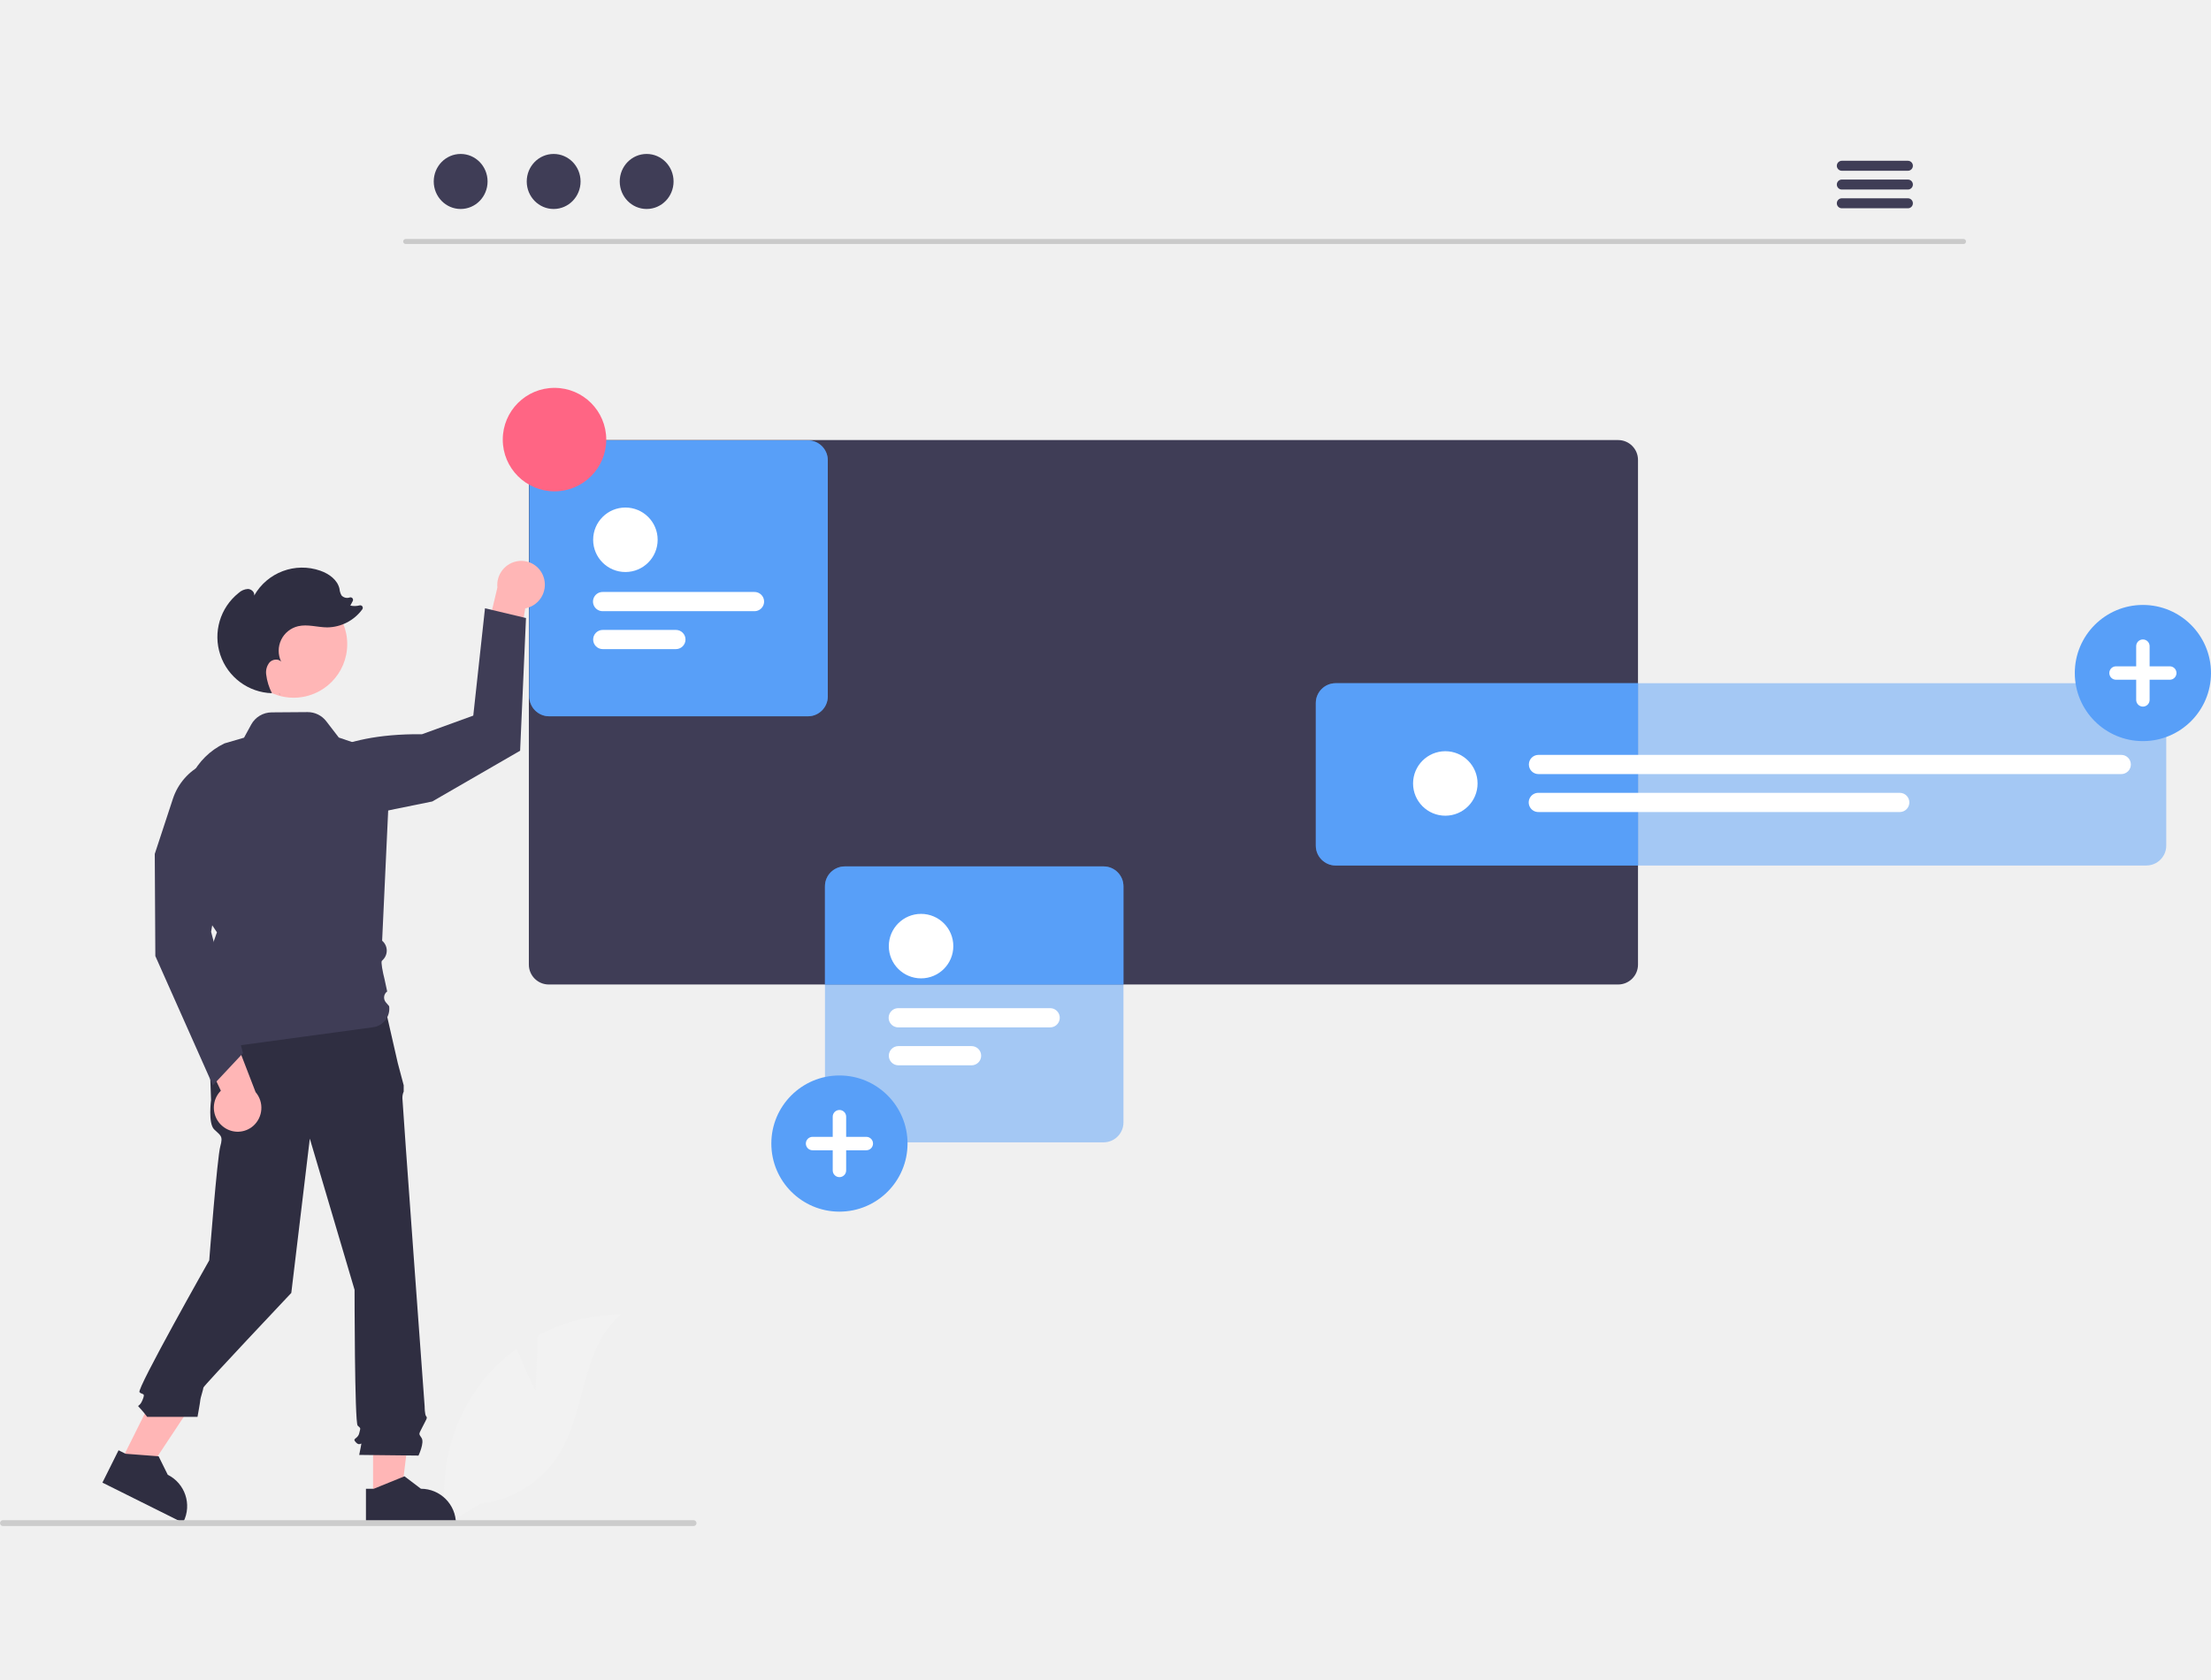
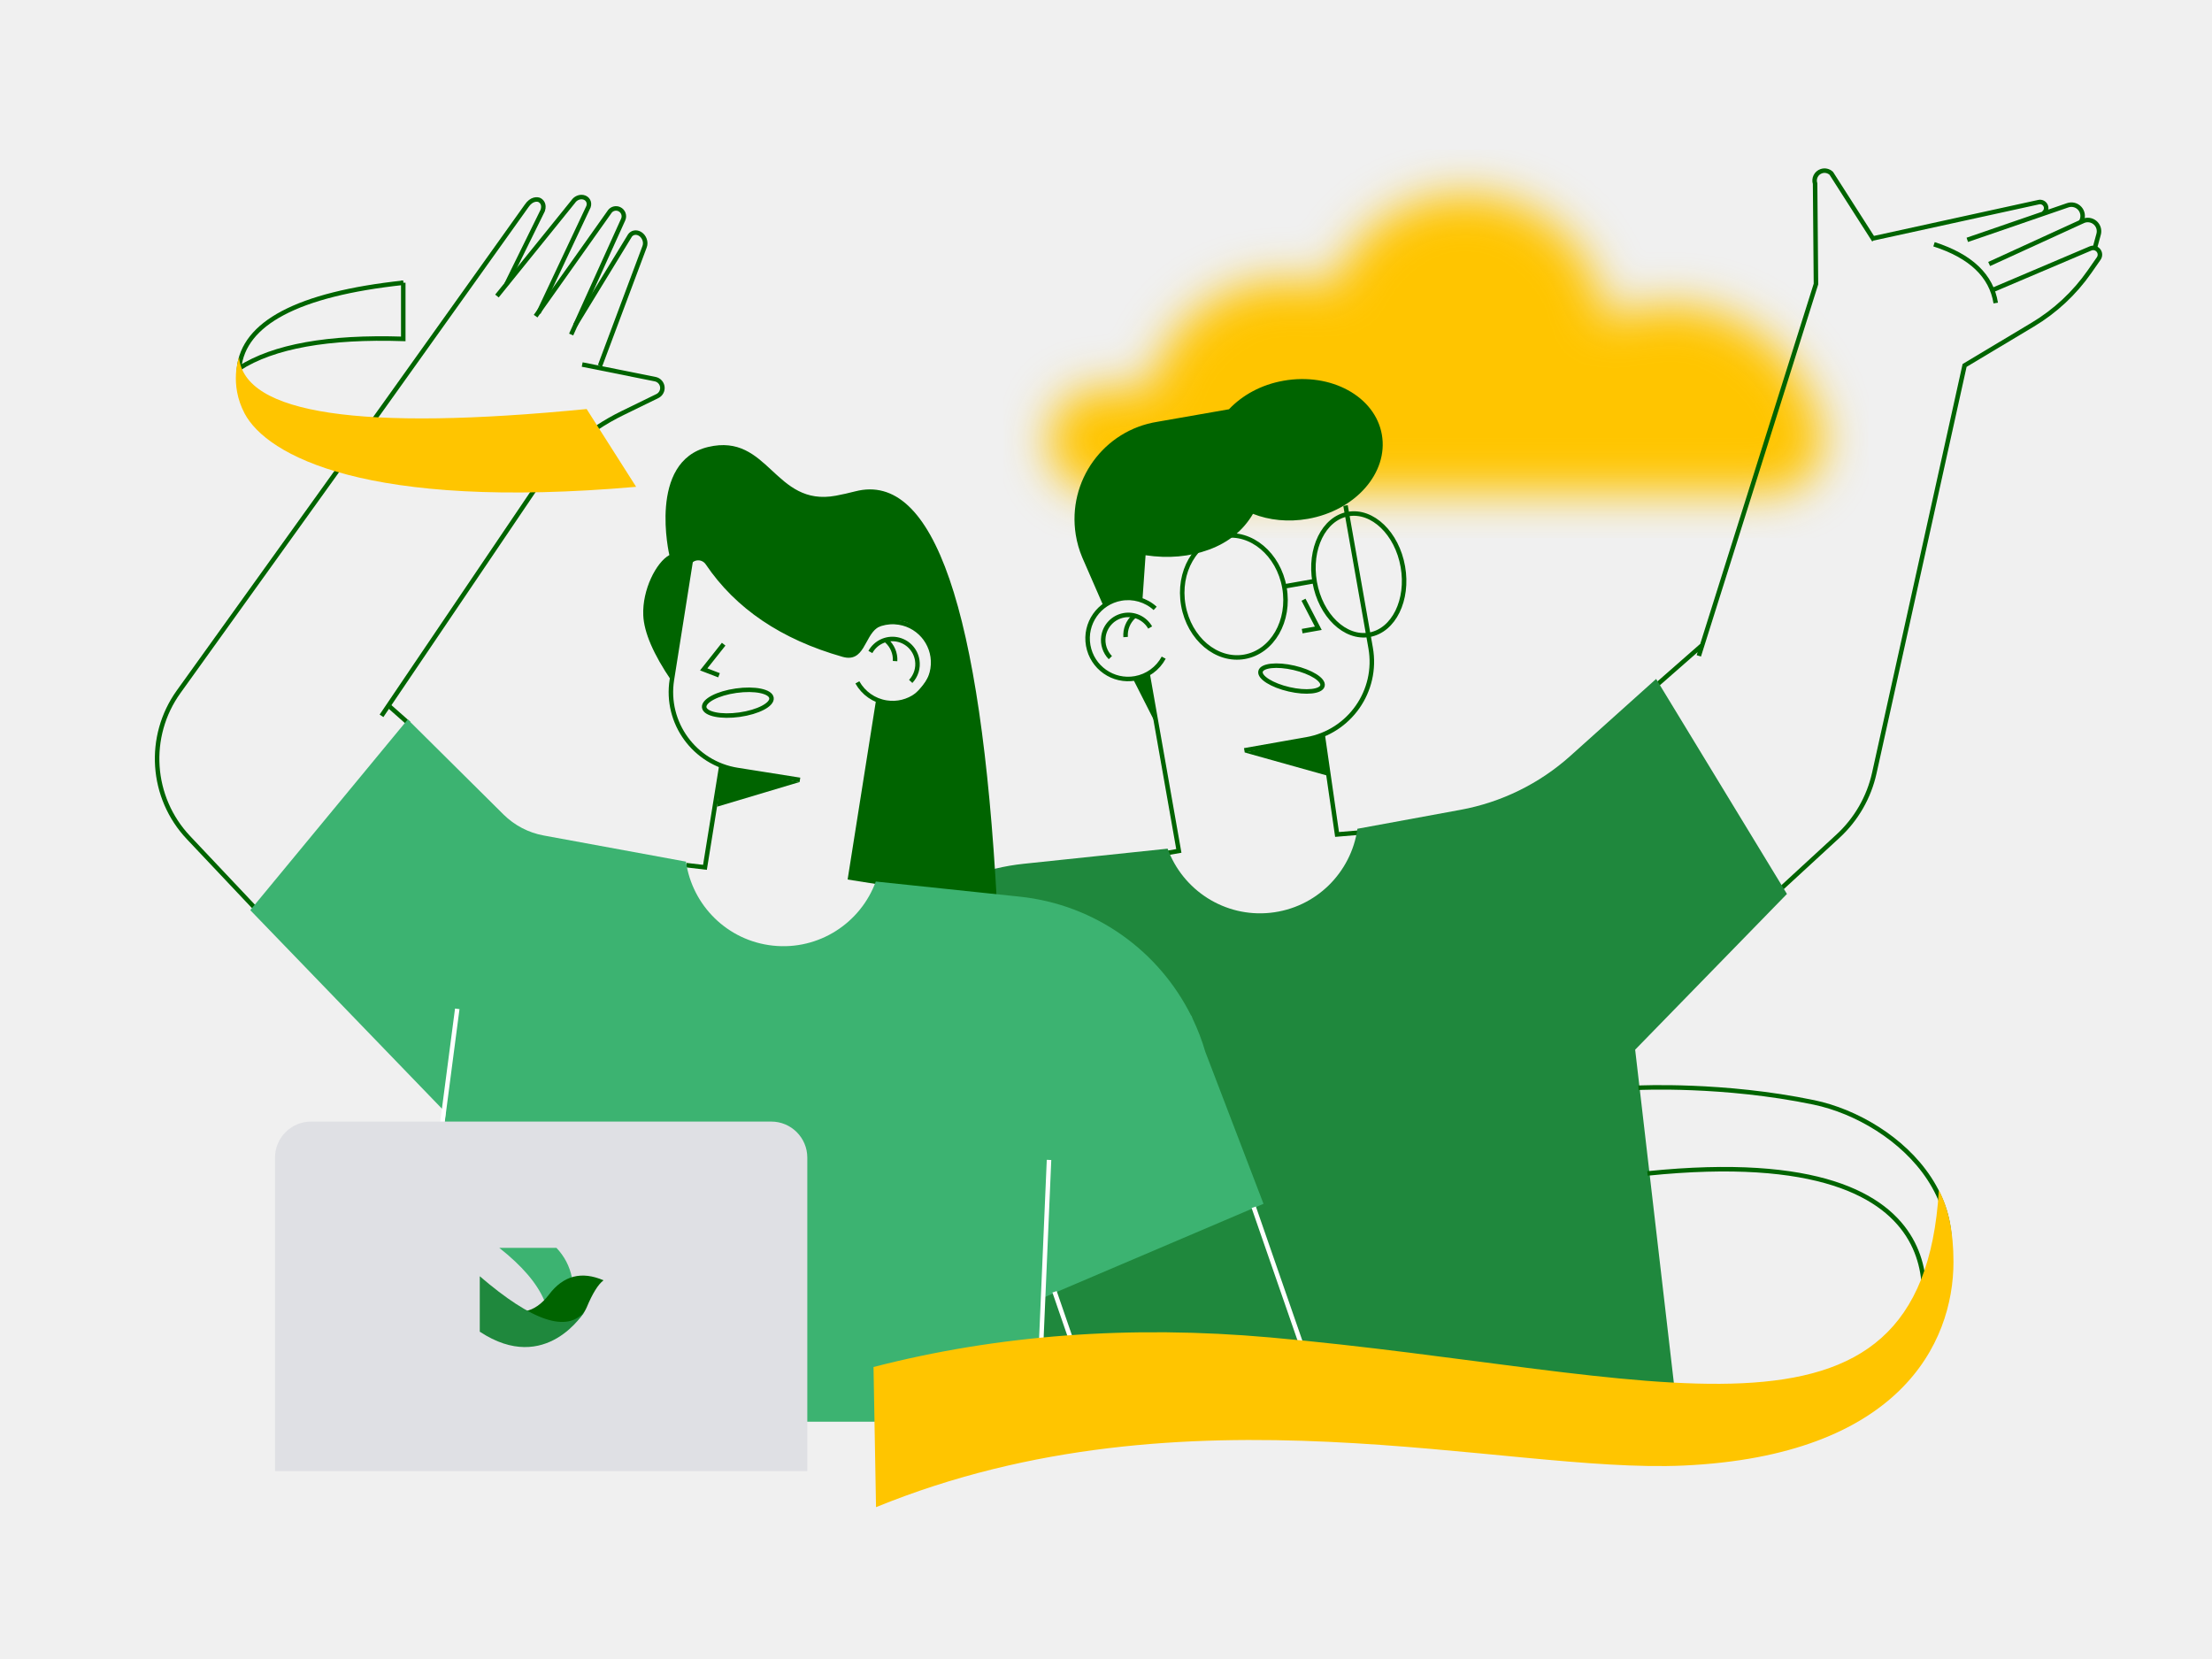
- <svg xmlns="http://www.w3.org/2000/svg" width="500" height="380" viewBox="0 0 897.318 556.975">
-   <path fill="#f2f2f2" d="m217.339 502.047.998-22.434a72.46 72.46 0 0 1 33.795-8.555c-16.231 13.27-14.203 38.85-25.207 56.696a43.58 43.58 0 0 1-31.96 20.14l-13.583 8.317a73.03 73.03 0 0 1 15.393-59.18 70.5 70.5 0 0 1 12.965-12.045c3.253 8.578 7.599 17.06 7.599 17.06" />
-   <path fill="#cacaca" d="M796.921 36.552H164.598a1.016 1.016 0 0 1 0-2.03h632.324a1.016 1.016 0 0 1 0 2.03" />
-   <ellipse cx="186.953" cy="11.169" fill="#3f3d56" rx="10.925" ry="11.169" />
-   <ellipse cx="224.695" cy="11.169" fill="#3f3d56" rx="10.925" ry="11.169" />
-   <ellipse cx="262.437" cy="11.169" fill="#3f3d56" rx="10.925" ry="11.169" />
-   <path fill="#3f3d56" d="M774.304 2.768h-26.81a2.03 2.03 0 0 0 0 4.06h26.81a2.03 2.03 0 0 0 0-4.06m0 7.62h-26.81a2.03 2.03 0 0 0 0 4.06h26.81a2.03 2.03 0 0 0 0-4.06m0 7.61h-26.81a2.03 2.03 0 0 0 0 4.06h26.81a2.03 2.03 0 0 0 0-4.06m-117.591 98.143h-434.01a8.07 8.07 0 0 0-8.07 8.06v204.87a8.08 8.08 0 0 0 8.07 8.07h434.01a8.077 8.077 0 0 0 8.06-8.07v-204.87a8.07 8.07 0 0 0-8.06-8.06" />
-   <path fill="#589ff8" d="M542.073 214.842a8.07 8.07 0 0 0-8.06 8.06v57.87a8.077 8.077 0 0 0 8.06 8.07h122.7v-74Z" />
-   <path fill="#589ff8" d="M871.088 288.837h-329.01a8.076 8.076 0 0 1-8.067-8.066v-57.868a8.075 8.075 0 0 1 8.067-8.066h329.01a8.075 8.075 0 0 1 8.066 8.066v57.868a8.076 8.076 0 0 1-8.066 8.066" opacity=".5" />
-   <circle cx="586.571" cy="255.537" r="13.089" fill="#fff" />
-   <path fill="#fff" d="M860.894 251.734H624.38a3.898 3.898 0 1 1 0-7.796h236.514a3.898 3.898 0 1 1 0 7.796m-89.831 15.401H624.38a3.898 3.898 0 1 1 0-7.795h146.683a3.898 3.898 0 0 1 0 7.795" />
-   <path fill="#ffb6b6" d="m151.406 545.537 11.328-.001 5.389-43.693h-16.719z" />
-   <path fill="#2f2e41" d="M148.517 541.838h3.188l12.449-5.062 6.671 5.061h.001a14.22 14.22 0 0 1 14.217 14.217v.462l-36.526.001Z" />
-   <path fill="#ffb6b6" d="m49.051 530.809 10.139 5.053 24.314-36.701-14.963-7.458z" />
-   <path fill="#2f2e41" d="m48.115 526.21 2.854 1.422 13.4 1.022 3.712 7.507h.001a14.22 14.22 0 0 1 6.382 19.066l-.206.413-32.69-16.292Zm108.31-179.114-72.026 1.88 1.253 35.073s-1.253 9.395 1.252 11.9 3.758 2.505 2.506 6.89-4.491 46.273-4.491 46.273-29.562 52.27-28.31 53.522 2.506 0 1.253 3.132-2.505 1.879-1.252 3.132a46 46 0 0 1 3.131 3.757h20.416s1.142-6.263 1.142-6.889 1.252-4.384 1.252-5.01 35.67-38.418 35.67-38.418l7.515-62.631 18.163 61.378s0 53.863 1.253 55.116 1.252.626.626 3.132-3.132 1.878-1.253 3.757 2.505-1.252 1.88 1.88l-.627 3.13 24.062.27s2.506-5.28 1.253-7.159-1.178-1.366.35-4.44 2.155-3.702 1.529-4.328-.626-3.958-.626-3.958-9.031-123.183-9.031-125.062a6.25 6.25 0 0 1 .52-2.818v-2.55l-2.4-9.038Z" />
-   <path fill="#589ff8" d="M869.68 238.348a27.638 27.638 0 1 1 27.638-27.638 27.64 27.64 0 0 1-27.638 27.638" />
-   <path fill="#fff" d="M880.586 207.984h-8.18v-8.18a2.726 2.726 0 0 0-5.452 0v8.18h-8.179a2.726 2.726 0 1 0 0 5.452h8.18v8.18a2.726 2.726 0 0 0 5.452 0v-8.18h8.179a2.726 2.726 0 1 0 0-5.452" />
-   <path fill="#589ff8" d="M447.883 289.212h-105.01a8.08 8.08 0 0 0-8.07 8.07v39.86h121.14v-39.86a8.077 8.077 0 0 0-8.06-8.07" />
-   <path fill="#589ff8" d="M447.88 401.212H342.87a8.076 8.076 0 0 1-8.067-8.067v-95.867a8.075 8.075 0 0 1 8.067-8.067h105.01a8.075 8.075 0 0 1 8.066 8.067v95.867a8.076 8.076 0 0 1-8.066 8.067" opacity=".5" />
-   <circle cx="373.808" cy="321.563" r="13.089" fill="#fff" />
-   <path fill="#fff" d="M426.131 354.547h-61.514a3.898 3.898 0 1 1 0-7.795h61.514a3.898 3.898 0 1 1 0 7.795M394.3 369.95h-29.683a3.898 3.898 0 0 1 0-7.797H394.3a3.898 3.898 0 0 1 0 7.796" />
-   <path fill="#589ff8" d="M340.68 429.348a27.638 27.638 0 1 1 27.638-27.638 27.64 27.64 0 0 1-27.638 27.638" />
-   <path fill="#fff" d="M351.586 398.984h-8.18v-8.18a2.726 2.726 0 1 0-5.452 0v8.18h-8.179a2.726 2.726 0 1 0 0 5.452h8.18v8.18a2.726 2.726 0 1 0 5.452 0v-8.18h8.179a2.726 2.726 0 1 0 0-5.452" />
-   <path fill="#589ff8" d="M327.887 228.266h-105.01a8.076 8.076 0 0 1-8.067-8.066v-95.867a8.075 8.075 0 0 1 8.067-8.067h105.01a8.075 8.075 0 0 1 8.066 8.067V220.2a8.076 8.076 0 0 1-8.066 8.066" />
-   <circle cx="253.816" cy="156.618" r="13.089" fill="#589ff8" />
-   <path fill="#589ff8" d="M306.139 185.602h-61.514a3.898 3.898 0 1 1 0-7.795h61.514a3.898 3.898 0 1 1 0 7.795m-31.831 15.402h-29.683a3.898 3.898 0 1 1 0-7.796h29.683a3.898 3.898 0 1 1 0 7.796" />
-   <path fill="#589ff8" d="M327.887 228.266h-105.01a8.076 8.076 0 0 1-8.067-8.066v-95.867a8.075 8.075 0 0 1 8.067-8.067h105.01a8.075 8.075 0 0 1 8.066 8.067V220.2a8.076 8.076 0 0 1-8.066 8.066" opacity=".5" />
-   <circle cx="253.816" cy="156.618" r="13.089" fill="#fff" />
-   <path fill="#fff" d="M306.139 185.602h-61.514a3.898 3.898 0 1 1 0-7.795h61.514a3.898 3.898 0 1 1 0 7.795m-31.831 15.402h-29.683a3.898 3.898 0 1 1 0-7.796h29.683a3.898 3.898 0 1 1 0 7.796" />
-   <circle cx="225.043" cy="115.951" r="21" fill="#ff6584" />
-   <path fill="#ccc" d="M282.67 555.785a1.186 1.186 0 0 1-1.19 1.19H1.19a1.19 1.19 0 0 1 0-2.38h280.29a1.187 1.187 0 0 1 1.19 1.19" />
-   <path fill="#ffb6b6" d="M220.555 171.576a9.77 9.77 0 0 1-5.759 12.435 9.6 9.6 0 0 1-1.635.451l-5.547 33.96-13.01-12.013 7.262-30.407a9.806 9.806 0 0 1 8.59-10.76 9.55 9.55 0 0 1 10.099 6.334" />
-   <path fill="#3f3d56" d="M124.54 248.524s10.098-13.341 46.74-12.976l20.797-7.556 4.753-43.57 16.636 3.96-2.377 53.87-35.648 20.596-46.739 9.506Z" />
-   <circle cx="119.175" cy="198.983" r="21.747" fill="#ffb6b6" data-name="ab6171fa-7d69-4734-b81c-8dff60f9761b" />
-   <path fill="#3f3d56" d="M82.367 363.878a.4.4 0 0 1-.114-.016c-.401-.112-.719-.2.73-12.73l1.564-9.903-1.526-8.744-2.568-2.568 4.127-4.127 3.463-9.838-5.993-8.88-6.875-36.317a28.97 28.97 0 0 1 15.91-31.478l7.958-2.325 2.896-5.31a9.52 9.52 0 0 1 8.286-4.962l14.573-.11a9.52 9.52 0 0 1 7.617 3.716l5.084 6.609 21.082 7.161-3.495 75.322a5.233 5.233 0 0 1 .359 7.695c-.22.221-.393.401-.5.52-.356.505.31 4.275 1.134 7.475l1.056 4.902a3.013 3.013 0 0 0-.548 4.398l1.347 1.59a7.6 7.6 0 0 1-6.508 8.536c-19.267 2.622-68.958 9.384-69.059 9.384" />
-   <path fill="#2f2e41" d="M113.612 219.665q-.14-.307-.278-.615c.036 0 .07.006.106.007Zm-16.789-41.441a6.05 6.05 0 0 1 3.792-1.64c1.406.046 2.832 1.316 2.54 2.693a22.35 22.35 0 0 1 26.896-10.085c3.495 1.233 6.922 3.7 7.725 7.318a6.6 6.6 0 0 0 .83 2.702 3.08 3.08 0 0 0 3.283.832l.034-.01a1.028 1.028 0 0 1 1.242 1.45l-.989 1.844a7.9 7.9 0 0 0 3.776-.08 1.027 1.027 0 0 1 1.09 1.598 17.9 17.9 0 0 1-14.269 7.334c-3.951-.024-7.943-1.386-11.789-.477a10.24 10.24 0 0 0-6.887 14.375c-1.182-1.292-3.466-.986-4.674.28a6.4 6.4 0 0 0-1.4 4.906 22.8 22.8 0 0 0 2.337 7.638 22.836 22.836 0 0 1-13.537-40.678" />
-   <path fill="#ffb6b6" d="M90.84 395.068a9.77 9.77 0 0 1-2.303-13.509 9.6 9.6 0 0 1 1.092-1.298l-14.675-31.123 17.527 2.525 11.249 29.167a9.806 9.806 0 0 1-.98 13.733 9.55 9.55 0 0 1-11.91.505" />
-   <path fill="#3f3d56" d="m86.395 378.074-23.352-52.483-.234-41.452 7.361-22.39a23.925 23.925 0 0 1 30.828-15.04l.162.058.068.158c.272.635 6.446 15.907-11.867 47.323l-3.686 21.496 12.933 49.274Z" />
+ <svg xmlns="http://www.w3.org/2000/svg" viewBox="0 0 400 300" fill="none">
+   <g filter="url(#a)">
+     <path fill-rule="evenodd" clip-rule="evenodd" d="M264.96 35.227c-11.17 0-20.644 7.042-23.961 16.798a26.122 26.122 0 0 0-8.181-1.303c-12.275 0-22.503 8.42-24.761 19.572h-8.987a9.378 9.378 0 0 0-9.378 9.38 9.378 9.378 0 0 0 9.378 9.378h121.202a9.378 9.378 0 0 0 9.343-10.196l.035.002a21.56 21.56 0 0 0-.073-.363 9.267 9.267 0 0 0-.509-2.083c-3.672-13.034-15.296-21.205-27.027-21.205-4.206 0-8.225 1.012-11.911 2.854-.866-12.751-11.804-22.834-25.17-22.834Z" fill="#FFC500" />
+   </g>
+   <path d="m297.916 125.342 9.765-8.563M307.201 118.603l21.182-67.241-.155-18.15a1.795 1.795 0 0 1 1.145-2.264 1.787 1.787 0 0 1 1.789.403l7.731 12.096M338.81 43.089l29.854-6.538a1.109 1.109 0 0 1 .836 2.018M355.75 43.373l18.16-6.254a2.037 2.037 0 0 1 2.5 2.806l-.132.276" stroke="#006400" stroke-width=".815" />
+   <path d="m359.703 47.74 16.983-7.773a2.037 2.037 0 0 1 2.813 2.39l-.745 2.722" stroke="#006400" stroke-width=".815" />
+   <path d="m360.319 52.453 17.715-7.527a1.222 1.222 0 0 1 1.48 1.824l-1.668 2.39a33.467 33.467 0 0 1-10.254 9.56l-12.331 7.383-16.325 73.702a21.996 21.996 0 0 1-6.577 11.426l-19.242 17.716" stroke="#006400" stroke-width=".815" />
+   <path d="M349.732 44.17c6.647 2.142 10.368 5.685 11.162 10.628M247.635 114.787c-4.402.776-8.833-3.482-9.896-9.511-1.063-6.03 1.644-11.546 6.046-12.322 4.402-.776 8.833 3.482 9.896 9.511 1.063 6.029-1.644 11.546-6.046 12.322ZM225.049 118.769c-5.048.89-10.001-3.276-11.064-9.305-1.063-6.029 2.166-11.638 7.214-12.528 5.047-.89 10.001 3.276 11.064 9.305 1.063 6.029-2.167 11.638-7.214 12.528ZM235.716 108.449l2.677 5.162-2.92.515M237.498 105.117l-5.062.893M210.433 118.924a7.293 7.293 0 0 1-5.173 3.748c-3.978.702-7.774-1.962-8.477-5.95-.703-3.987 1.952-7.788 5.931-8.49a7.297 7.297 0 0 1 6.175 1.782" stroke="#006400" stroke-width=".815" />
+   <path d="M200.786 118.922a4.56 4.56 0 0 1-1.246-3.814 4.546 4.546 0 0 1 8.445-1.634" stroke="#006400" stroke-width=".815" />
+   <path d="M203.547 115.197a4.548 4.548 0 0 1 1.491-3.721M239.199 132.985l2.583 17.91 4.745-.395M207.555 122.025l5.615 31.847-2.726.48" stroke="#006400" stroke-width=".815" />
+   <path d="m225.021 135.686 11.269-1.987c7.755-1.368 12.933-8.763 11.566-16.518l-4.544-25.765" stroke="#006400" stroke-width=".815" />
+   <path fill-rule="evenodd" clip-rule="evenodd" d="M232.106 68.846c-4.068.717-7.458 2.623-9.865 5.16l-12.946 2.265c-9.704 1.545-16.316 10.682-14.767 20.408.226 1.42.622 2.807 1.181 4.132l3.833 8.786c2.283-1.476 4.631-1.823 7.044-1.041l.57-8.149c4.124.614 7.945.276 11.465-1.015 3.52-1.292 6.173-3.45 7.961-6.473 2.91 1.152 6.364 1.532 9.928.904 8.602-1.517 14.59-8.338 13.374-15.235-1.216-6.897-9.176-11.259-17.778-9.742ZM207.527 121.87l-2.657.871 4.309 8.495M225.09 136.076l14.994 4.197-.85-7.093-14.144 2.896Z" fill="#006400" />
+   <path d="M233.098 124.646c-3.093-.714-5.4-2.162-5.152-3.234.247-1.072 2.955-1.362 6.048-.648 3.093.714 5.399 2.162 5.152 3.234-.248 1.072-2.956 1.362-6.048.648Z" stroke="#006400" stroke-width=".815" />
+   <path fill-rule="evenodd" clip-rule="evenodd" d="m299.481 122.772-15.511 13.92a40.743 40.743 0 0 1-19.846 9.747l-18.515 3.403-.14.015c-1.121 7.902-7.474 14.333-15.754 15.203-8.281.871-15.833-4.099-18.572-11.595l-26.007 2.733c-13.84 1.454-25.241 9.939-31.025 21.533l-.05-.019-.22.571a39.099 39.099 0 0 0-2.281 5.959l-10.528 27.502 39.587 16.868 1.311 22.526 120.882.014-7.123-61.336 27.446-28.161-23.654-38.883Z" fill="#1F883D" />
+   <path d="m73.94 130.847-3.458-3.058M91.596 51.368l6.555-13.33c.362-1.15-.252-1.686-.605-1.866-.352-.18-1.412-.277-2.306 1.046L69.58 73.17l-37.27 51.912c-5.803 8.082-5.06 19.144 1.77 26.379l12.554 13.299" stroke="#006400" stroke-width=".815" />
+   <path d="m97.377 56.573 9.043-19.202c.274-.79-.16-1.556-.971-1.71-.663-.127-1.395.196-1.785.788L89.862 53.53" stroke="#006400" stroke-width=".815" />
+   <path d="m103.282 60.494 9.399-20.776a1.426 1.426 0 0 0-.686-1.895 1.419 1.419 0 0 0-1.688.376L96.859 57.17" stroke="#006400" stroke-width=".815" />
+   <path d="m108.505 66.135 8.059-21.526c.318-.822-.059-1.865-.841-2.329-.64-.38-1.375-.26-1.793.291l-9.922 16.247M105.28 65.917l13.196 2.645a1.63 1.63 0 0 1 .394 3.062l-6.298 3.075a40.742 40.742 0 0 0-15.867 13.78L68.99 129.443" stroke="#006400" stroke-width=".815" />
+   <path fill-rule="evenodd" clip-rule="evenodd" d="M127.613 102.043c5.404 8.004 13.652 13.582 24.746 16.733 3.909 1.11 3.936-3.59 6.253-5.229 1.197-.847 5.213-3.387 9 2.228s-3.196 10.728-4.232 11.367c-.691.425-2.333.165-4.927-.781l-5.176 32.683 27.007 4.277c-2.908-53.288-11.447-78.112-25.617-74.472a53.801 53.801 0 0 1-3.515.788c-11.165 2.081-12.1-11.41-23.086-8.813-10.986 2.598-7.025 19.551-7.025 19.551-2.348 1.28-4.917 6.242-4.717 10.888.133 3.097 1.832 7.044 5.098 11.841l3.233-20.409a1.629 1.629 0 0 1 2.958-.652Z" fill="#006400" />
+   <path d="m130.862 116.489-3.61 4.556 2.769 1.064M155.041 123.395a7.295 7.295 0 0 0 5.237 3.656c3.991.632 7.739-2.097 8.372-6.096.634-3.999-2.088-7.754-6.078-8.386a7.3 7.3 0 0 0-6.143 1.89" stroke="#006400" stroke-width=".815" />
+   <path d="M164.686 123.223a4.558 4.558 0 0 0 1.179-3.834 4.545 4.545 0 0 0-8.472-1.487" stroke="#006400" stroke-width=".815" />
+   <path d="M161.86 119.548a4.551 4.551 0 0 0-1.556-3.695M130.429 138.573l-2.949 18.268-3.361-.396M161.877 127.063l-5.059 31.94 2.734.433" stroke="#006400" stroke-width=".815" />
+   <path d="m144.653 141.027-11.302-1.79c-7.777-1.232-13.084-8.536-11.852-16.313l4.093-25.841" stroke="#006400" stroke-width=".815" />
+   <path fill-rule="evenodd" clip-rule="evenodd" d="m144.591 141.419-14.918 4.458.725-7.107 14.193 2.649Z" fill="#006400" />
+   <path d="M133.731 129.236c3.359-.472 5.945-1.826 5.777-3.024-.168-1.198-3.028-1.786-6.387-1.314-3.359.472-5.945 1.826-5.777 3.024.168 1.198 3.028 1.786 6.387 1.314Z" stroke="#006400" stroke-width=".815" />
+   <path fill-rule="evenodd" clip-rule="evenodd" d="m73.734 130.102 17.32 17.188a13.853 13.853 0 0 0 7.252 3.791l25.6 4.704h-.001l.14.016c1.121 7.901 7.474 14.333 15.755 15.203 8.281.87 15.832-4.099 18.571-11.596l26.007 2.733c13.841 1.455 25.241 9.94 31.026 21.534l.049-.02.219.568a39.18 39.18 0 0 1 2.281 5.959l10.529 27.506-39.588 16.869-1.31 22.525-113.484.026 6.495-55.921-35.338-36.603 28.477-34.482Z" fill="#3CB371" />
+   <path d="m226.717 218.312 13.426 38.737M190.699 233.597l8.156 23.663M189.697 209.749l-2.037 47.448M82.688 182.429l-3.254 24.873" stroke="#fff" stroke-width=".815" />
+   <path d="M296.29 196.701s15.369-.762 31.735 2.65c15.126 3.154 34.176 19.777 18.919 41.388-.141 0 12.612-34.863-49.027-28.543" stroke="#006400" stroke-width=".815" />
+   <path fill-rule="evenodd" clip-rule="evenodd" d="M353.25 228.186c0 14.826-9.917 35.051-48.823 36.833-32.67 1.497-89.753-15.446-146.014 7.525l-.454-25.347c22.504-5.809 46.407-7.591 71.708-5.347 69.556 6.17 117.887 24.782 120.938-26.596 1.763 3.262 2.645 7.573 2.645 12.932Z" fill="#FFC500" />
+   <path clip-rule="evenodd" d="M72.924 51.13c-9.548 1.026-16.804 2.851-21.767 5.476-4.882 2.583-7.527 5.922-7.934 10.019 6.239-4.008 16.139-5.788 29.7-5.343V51.13Z" stroke="#006400" stroke-width=".815" />
+   <path fill-rule="evenodd" clip-rule="evenodd" d="M43.223 64.586s-1.818 4.85 1.017 10.194c4.004 7.548 21.97 17.534 70.793 13.252l-8.951-14.067c-40.957 4.025-61.91.899-62.859-9.38Z" fill="#FFC500" />
+   <path fill-rule="evenodd" clip-rule="evenodd" d="M56.25 202.817h83.218c3.6 0 6.518 2.919 6.518 6.518v56.686H49.732v-56.686a6.519 6.519 0 0 1 6.518-6.518Z" fill="#DFE0E4" />
+   <path fill-rule="evenodd" clip-rule="evenodd" d="M90.285 225.651h10.337c1.46 1.549 2.392 3.342 2.798 5.38.608 3.057-2.824 5.043-4.987 4.157-1.297-3.097-4.013-6.276-8.148-9.537Z" fill="#3CB371" />
+   <path fill-rule="evenodd" clip-rule="evenodd" d="M109.136 231.52c-3.973-1.712-7.257-.856-9.851 2.568-2.595 3.423-5.757 4.034-9.486 1.834v6.357c9.161 0 14.594-1.956 16.296-5.868 1.054-2.527 2.068-4.157 3.041-4.891Z" fill="#006400" />
+   <path fill-rule="evenodd" clip-rule="evenodd" d="M86.758 230.787c9.486 8.151 15.81 10.27 18.972 6.357 0 0-6.932 11.616-18.972 3.668v-10.025Z" fill="#1F883D" />
+   <defs>
+     <filter id="a" x="181.544" y="27.08" width="156.254" height="70.12" filterUnits="userSpaceOnUse" color-interpolation-filters="sRGB">
+       <feFlood flood-opacity="0" result="BackgroundImageFix" />
+       <feBlend in="SourceGraphic" in2="BackgroundImageFix" result="shape" />
+       <feGaussianBlur stdDeviation="4.074" result="effect1_foregroundBlur_741_24928" />
+     </filter>
+   </defs>
</svg>
